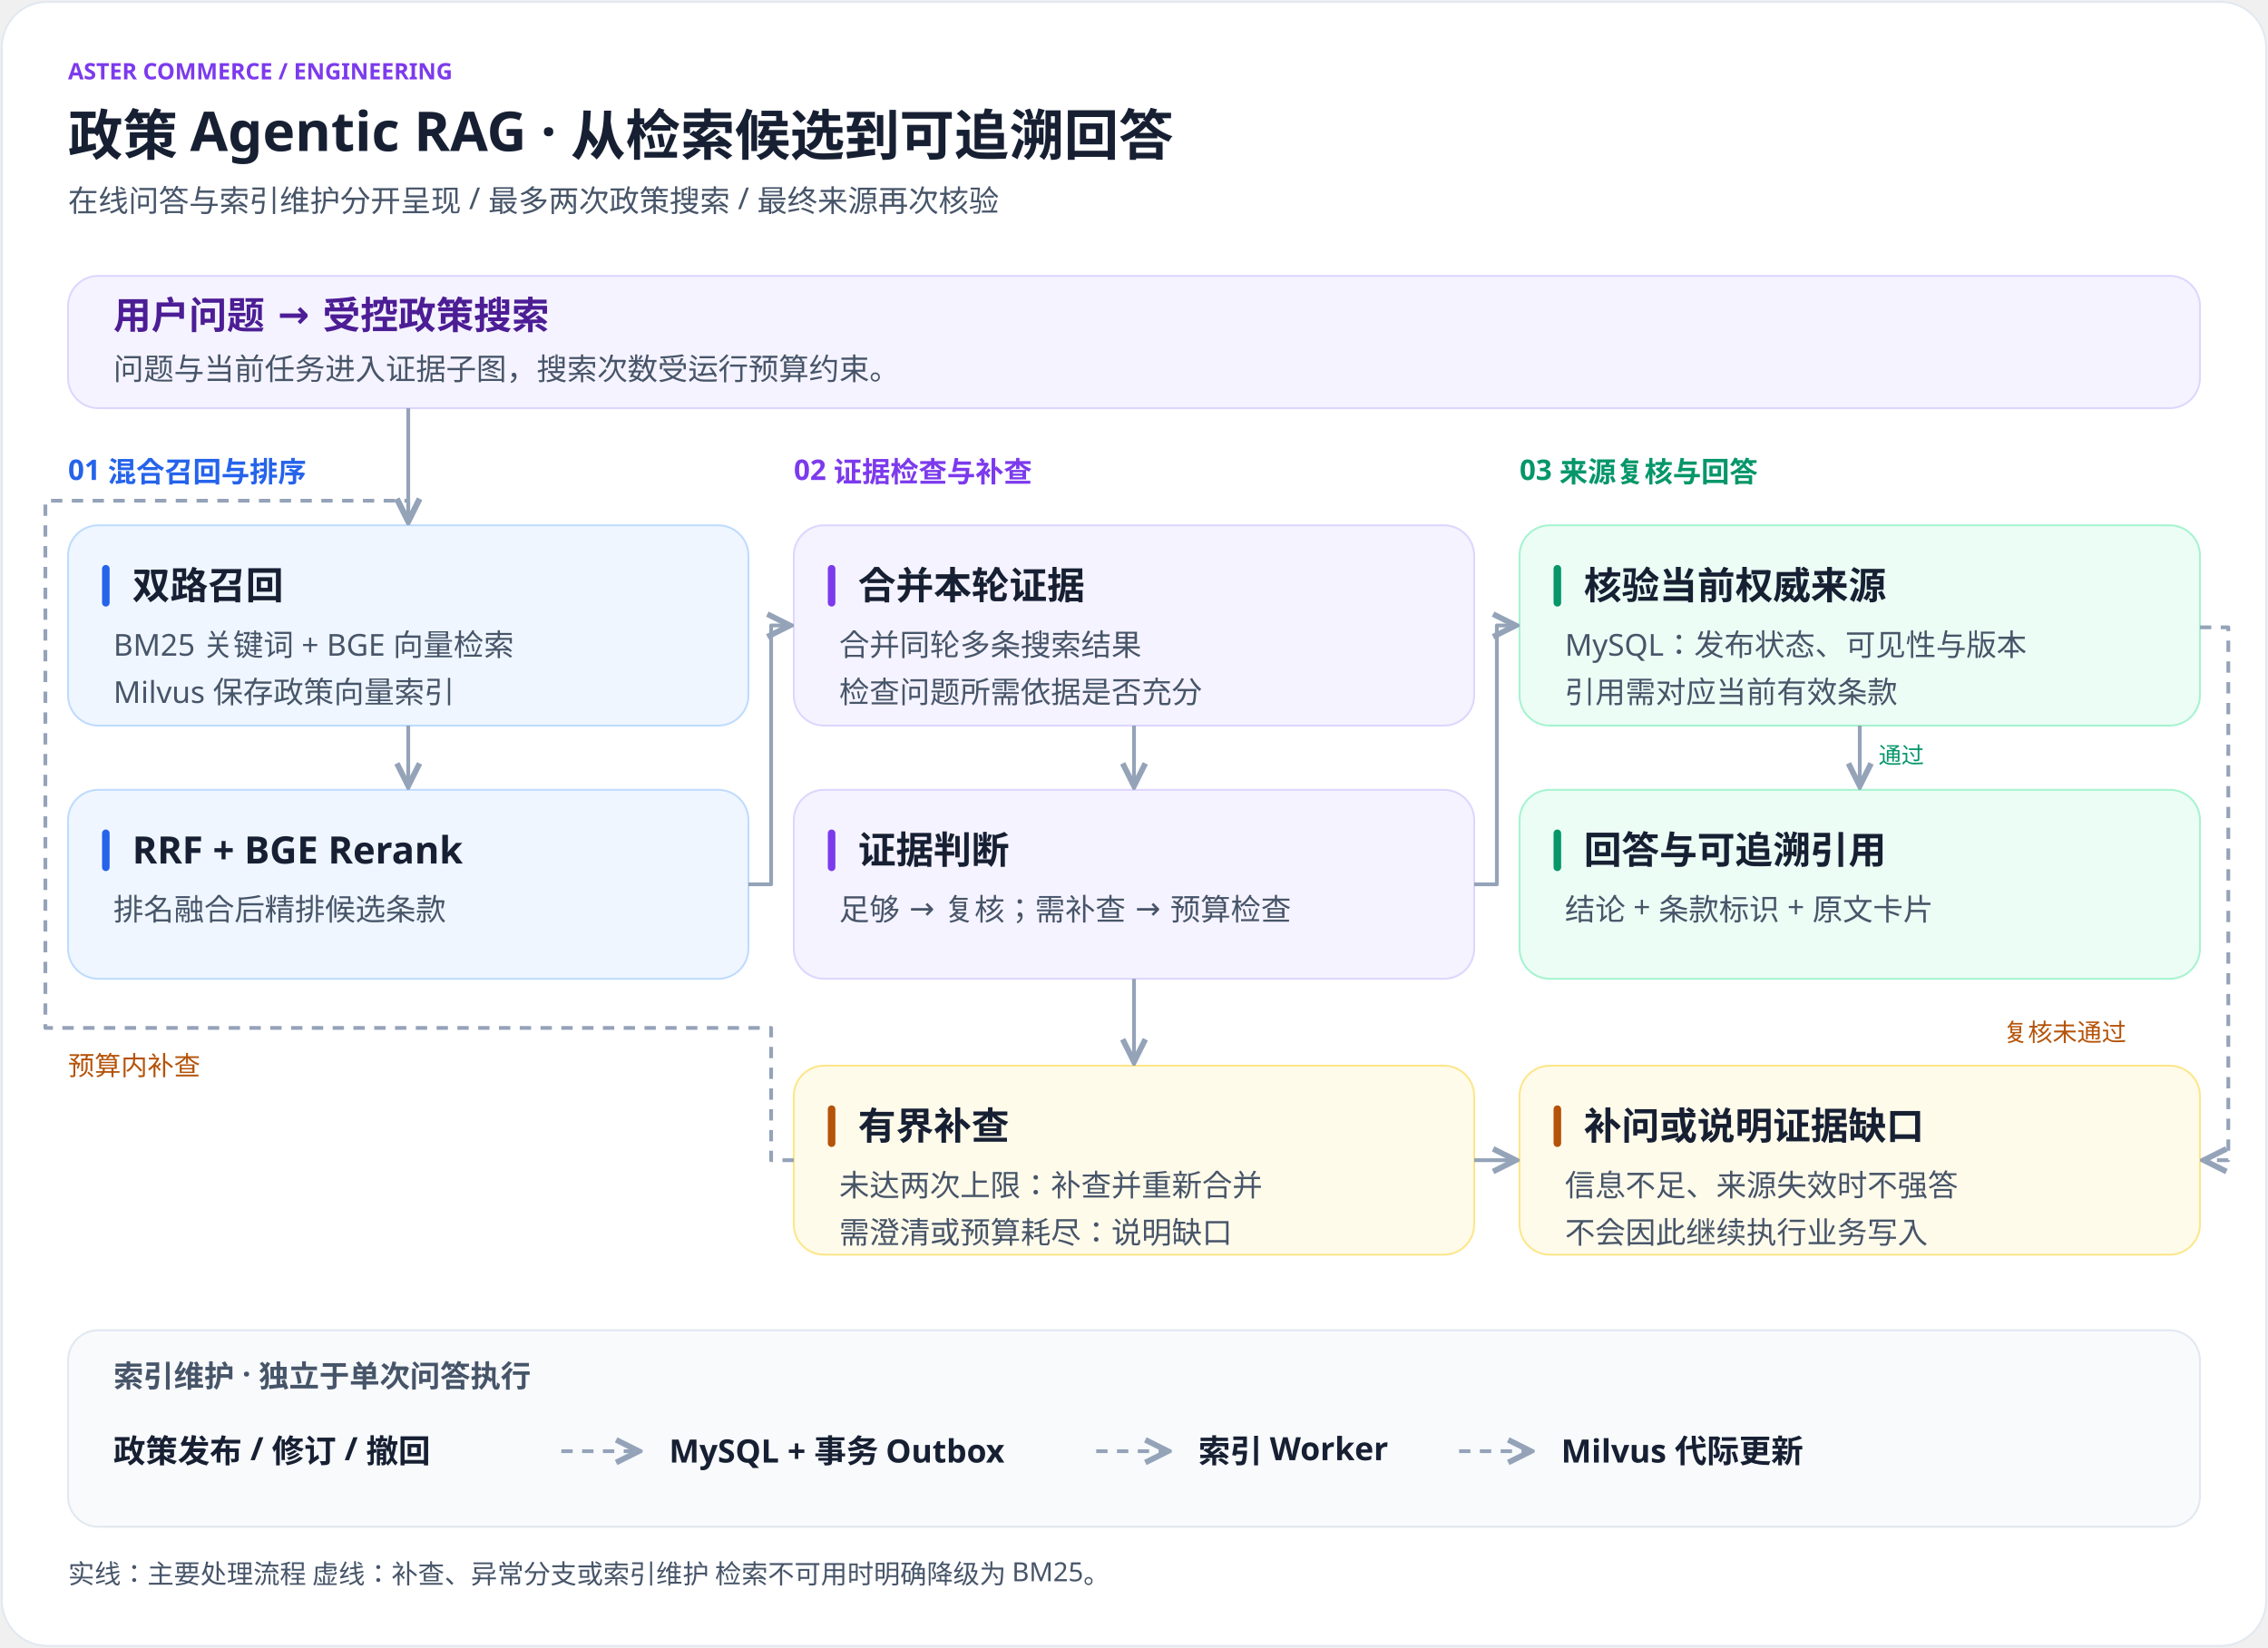
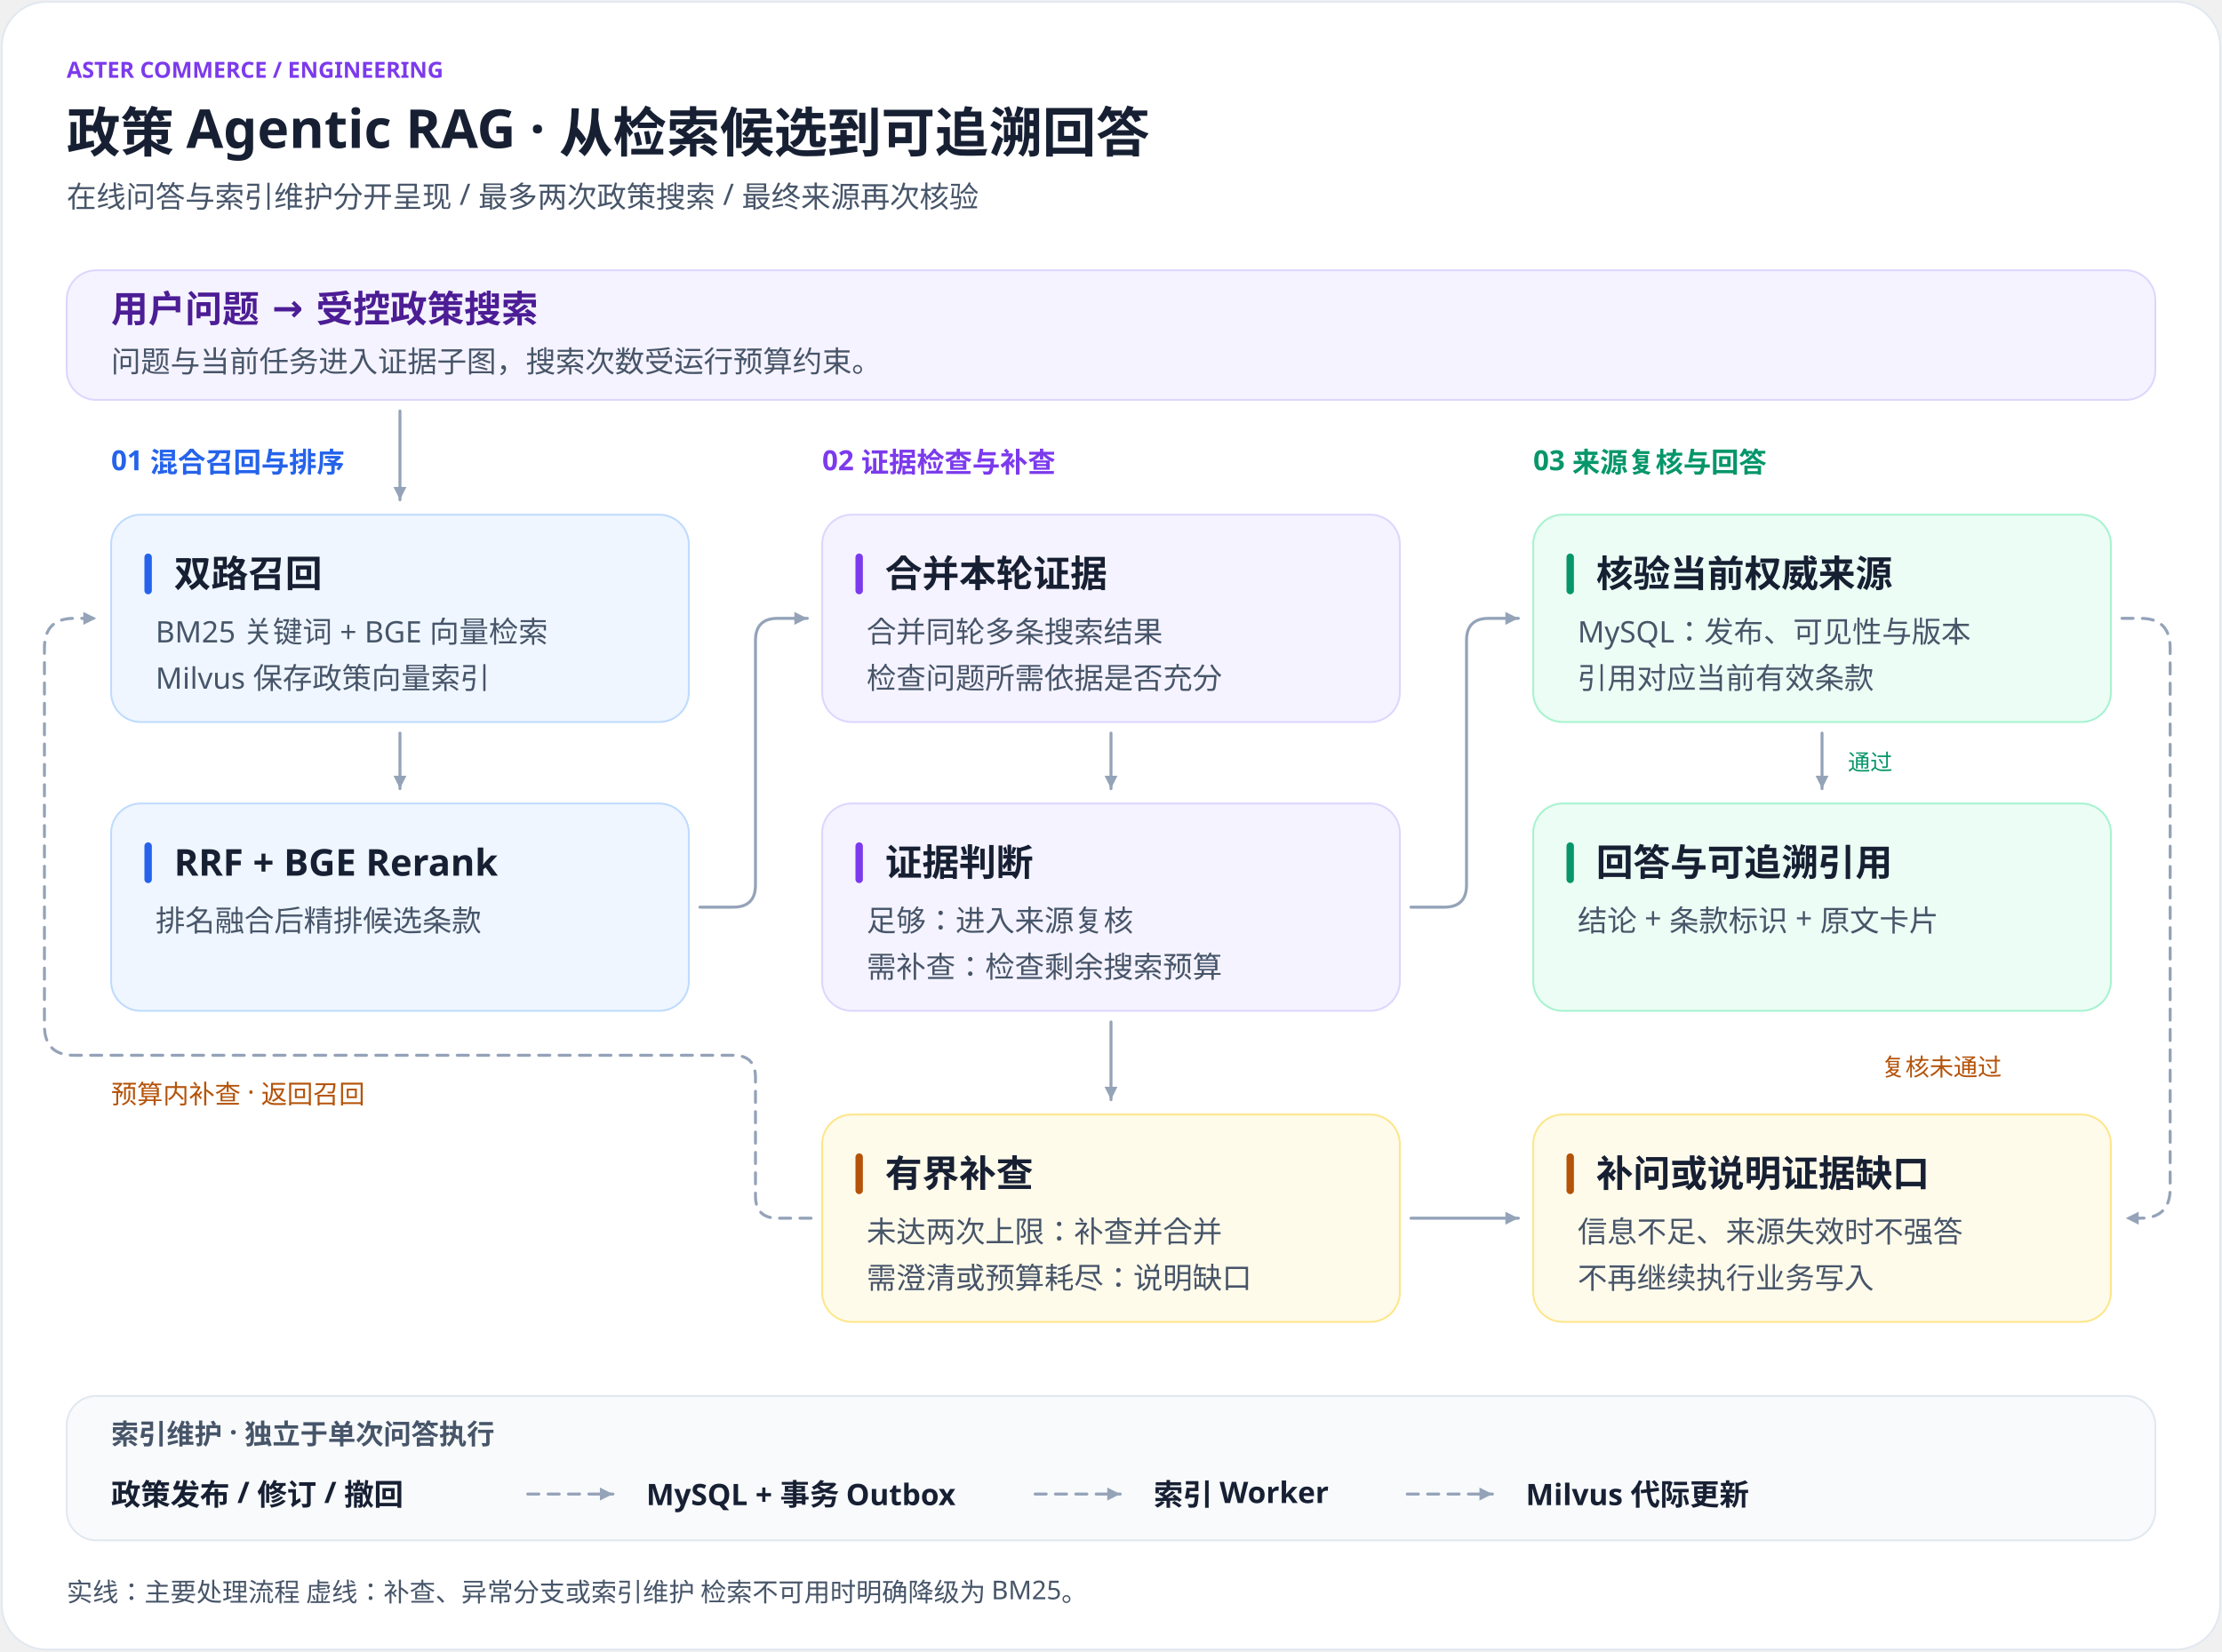
- <svg xmlns="http://www.w3.org/2000/svg" width="1200" height="872" viewBox="0 0 1200 872" role="img" aria-labelledby="title desc">
+ <svg xmlns="http://www.w3.org/2000/svg" width="1200" height="892" viewBox="0 0 1200 892" role="img" aria-labelledby="title desc">
  <defs>
-     <marker id="arrow" markerWidth="8" markerHeight="8" refX="7" refY="4" orient="auto">
-       <path d="M1 1 L7 4 L1 7" fill="none" stroke="#94a3b8" stroke-width="1.5" />
+     <marker id="arrow" markerUnits="userSpaceOnUse" markerWidth="9" markerHeight="9" refX="8" refY="4.5" orient="auto">
+       <path d="M1 1 L8 4.5 L1 8 Z" fill="#94a3b8" />
    </marker>
  </defs>
  <g font-family="Segoe UI, Microsoft YaHei, PingFang SC, sans-serif">
-     <rect x="1" y="1" width="1198" height="870" rx="24" fill="#ffffff" stroke="#e2e8f0" />
+     <rect x="1" y="1" width="1198" height="890" rx="24" fill="#ffffff" stroke="#e2e8f0" />
    <text x="36" y="42" font-size="12" fill="#7c3aed" font-weight="700">ASTER COMMERCE  /  ENGINEERING</text>
    <text x="36" y="82" font-size="29" fill="#172033" font-weight="700">政策 Agentic RAG · 从检索候选到可追溯回答</text>
    <text x="36" y="112" font-size="16" fill="#475569" font-weight="400">在线问答与索引维护分开呈现 / 最多两次政策搜索 / 最终来源再次核验</text>
    <rect x="36" y="146" width="1128" height="70" rx="16" fill="#f5f3ff" stroke="#ddd6fe" />
    <text x="60" y="174" font-size="20" fill="#4c1d95" font-weight="650">用户问题 → 受控政策搜索</text>
    <text x="60" y="201" font-size="16" fill="#475569" font-weight="400">问题与当前任务进入证据子图，搜索次数受运行预算约束。</text>
-     <path d="M216 216 V276" fill="none" stroke="#94a3b8" stroke-width="2" stroke-linejoin="round" marker-end="url(#arrow)" />
-     <text x="36" y="254" font-size="15" fill="#2563eb" font-weight="700">01  混合召回与排序</text>
-     <text x="420" y="254" font-size="15" fill="#7c3aed" font-weight="700">02  证据检查与补查</text>
-     <text x="804" y="254" font-size="15" fill="#059669" font-weight="700">03  来源复核与回答</text>
-     <rect x="36" y="278" width="360" height="106" rx="16" fill="#eff6ff" stroke="#bfdbfe" />
-     <rect x="54" y="299" width="4" height="22" rx="2" fill="#2563eb" />
-     <text x="70" y="317" font-size="20" fill="#172033" font-weight="650">双路召回</text>
-     <text x="60" y="347" font-size="16" fill="#475569" font-weight="400">BM25 关键词 + BGE 向量检索</text>
-     <text x="60" y="372" font-size="16" fill="#475569" font-weight="400">Milvus 保存政策向量索引</text>
-     <rect x="36" y="418" width="360" height="100" rx="16" fill="#eff6ff" stroke="#bfdbfe" />
-     <rect x="54" y="439" width="4" height="22" rx="2" fill="#2563eb" />
-     <text x="70" y="457" font-size="20" fill="#172033" font-weight="650">RRF + BGE Rerank</text>
-     <text x="60" y="487" font-size="16" fill="#475569" font-weight="400">排名融合后精排候选条款</text>
-     <path d="M216 384 V416" fill="none" stroke="#94a3b8" stroke-width="2" stroke-linejoin="round" marker-end="url(#arrow)" />
-     <rect x="420" y="278" width="360" height="106" rx="16" fill="#f5f3ff" stroke="#ddd6fe" />
-     <rect x="438" y="299" width="4" height="22" rx="2" fill="#7c3aed" />
-     <text x="454" y="317" font-size="20" fill="#172033" font-weight="650">合并本轮证据</text>
-     <text x="444" y="347" font-size="16" fill="#475569" font-weight="400">合并同轮多条搜索结果</text>
-     <text x="444" y="372" font-size="16" fill="#475569" font-weight="400">检查问题所需依据是否充分</text>
-     <rect x="420" y="418" width="360" height="100" rx="16" fill="#f5f3ff" stroke="#ddd6fe" />
-     <rect x="438" y="439" width="4" height="22" rx="2" fill="#7c3aed" />
-     <text x="454" y="457" font-size="20" fill="#172033" font-weight="650">证据判断</text>
-     <text x="444" y="487" font-size="16" fill="#475569" font-weight="400">足够 → 复核；需补查 → 预算检查</text>
-     <path d="M600 384 V416" fill="none" stroke="#94a3b8" stroke-width="2" stroke-linejoin="round" marker-end="url(#arrow)" />
-     <path d="M396 468 H408 V331 H418" fill="none" stroke="#94a3b8" stroke-width="2" stroke-linejoin="round" marker-end="url(#arrow)" />
-     <rect x="804" y="278" width="360" height="106" rx="16" fill="#ecfdf5" stroke="#a7f3d0" />
-     <rect x="822" y="299" width="4" height="22" rx="2" fill="#059669" />
-     <text x="838" y="317" font-size="20" fill="#172033" font-weight="650">核验当前权威来源</text>
-     <text x="828" y="347" font-size="16" fill="#475569" font-weight="400">MySQL：发布状态、可见性与版本</text>
-     <text x="828" y="372" font-size="16" fill="#475569" font-weight="400">引用需对应当前有效条款</text>
-     <rect x="804" y="418" width="360" height="100" rx="16" fill="#ecfdf5" stroke="#a7f3d0" />
-     <rect x="822" y="439" width="4" height="22" rx="2" fill="#059669" />
-     <text x="838" y="457" font-size="20" fill="#172033" font-weight="650">回答与可追溯引用</text>
-     <text x="828" y="487" font-size="16" fill="#475569" font-weight="400">结论 + 条款标识 + 原文卡片</text>
-     <path d="M984 384 V416" fill="none" stroke="#94a3b8" stroke-width="2" stroke-linejoin="round" marker-end="url(#arrow)" />
-     <text x="994" y="404" font-size="12" fill="#059669" font-weight="400">通过</text>
-     <path d="M780 468 H792 V331 H802" fill="none" stroke="#94a3b8" stroke-width="2" stroke-linejoin="round" marker-end="url(#arrow)" />
-     <rect x="420" y="564" width="360" height="100" rx="16" fill="#fffbeb" stroke="#fde68a" />
-     <rect x="438" y="585" width="4" height="22" rx="2" fill="#b45309" />
-     <text x="454" y="603" font-size="20" fill="#172033" font-weight="650">有界补查</text>
-     <text x="444" y="633" font-size="16" fill="#475569" font-weight="400">未达两次上限：补查并重新合并</text>
-     <text x="444" y="658" font-size="16" fill="#475569" font-weight="400">需澄清或预算耗尽：说明缺口</text>
-     <path d="M600 518 V562" fill="none" stroke="#94a3b8" stroke-width="2" stroke-linejoin="round" marker-end="url(#arrow)" />
-     <rect x="804" y="564" width="360" height="100" rx="16" fill="#fffbeb" stroke="#fde68a" />
-     <rect x="822" y="585" width="4" height="22" rx="2" fill="#b45309" />
-     <text x="838" y="603" font-size="20" fill="#172033" font-weight="650">补问或说明证据缺口</text>
-     <text x="828" y="633" font-size="16" fill="#475569" font-weight="400">信息不足、来源失效时不强答</text>
-     <text x="828" y="658" font-size="16" fill="#475569" font-weight="400">不会因此继续执行业务写入</text>
-     <path d="M780 614 H802" fill="none" stroke="#94a3b8" stroke-width="2" stroke-linejoin="round" marker-end="url(#arrow)" />
-     <path d="M1164 332 H1179 V614 H1166" fill="none" stroke="#94a3b8" stroke-width="2" stroke-linejoin="round" stroke-dasharray="6 5" marker-end="url(#arrow)" />
-     <text x="1060" y="551" font-size="13" fill="#b45309" font-weight="400">复核未通过</text>
-     <path d="M420 614 H408 V544 H24 V265 H216 V276" fill="none" stroke="#94a3b8" stroke-width="2" stroke-linejoin="round" stroke-dasharray="6 5" marker-end="url(#arrow)" />
-     <text x="36" y="569" font-size="14" fill="#b45309" font-weight="400">预算内补查</text>
-     <rect x="36" y="704" width="1128" height="104" rx="16" fill="#f8fafc" stroke="#e2e8f0" />
-     <text x="60" y="734" font-size="16" fill="#475569" font-weight="650">索引维护 · 独立于单次问答执行</text>
-     <text x="60" y="774" font-size="17" fill="#172033" font-weight="600">政策发布 / 修订 / 撤回</text>
-     <path d="M297 768 H338" fill="none" stroke="#94a3b8" stroke-width="2" stroke-linejoin="round" stroke-dasharray="6 5" marker-end="url(#arrow)" />
-     <text x="354" y="774" font-size="17" fill="#172033" font-weight="600">MySQL + 事务 Outbox</text>
-     <path d="M580 768 H618" fill="none" stroke="#94a3b8" stroke-width="2" stroke-linejoin="round" stroke-dasharray="6 5" marker-end="url(#arrow)" />
-     <text x="634" y="774" font-size="17" fill="#172033" font-weight="600">索引 Worker</text>
-     <path d="M772 768 H810" fill="none" stroke="#94a3b8" stroke-width="2" stroke-linejoin="round" stroke-dasharray="6 5" marker-end="url(#arrow)" />
-     <text x="826" y="774" font-size="17" fill="#172033" font-weight="600">Milvus 代际更新</text>
-     <text x="36" y="838" font-size="14" fill="#475569" font-weight="400">实线：主要处理流程    虚线：补查、异常分支或索引维护    检索不可用时明确降级为 BM25。</text>
+     <path d="M216 222 V270" fill="none" stroke="#94a3b8" stroke-width="1.6" stroke-linecap="round" stroke-linejoin="round" marker-end="url(#arrow)" />
+     <text x="60" y="254" font-size="15" fill="#2563eb" font-weight="700">01  混合召回与排序</text>
+     <text x="444" y="254" font-size="15" fill="#7c3aed" font-weight="700">02  证据检查与补查</text>
+     <text x="828" y="254" font-size="15" fill="#059669" font-weight="700">03  来源复核与回答</text>
+     <rect x="60" y="278" width="312" height="112" rx="16" fill="#eff6ff" stroke="#bfdbfe" />
+     <rect x="78" y="299" width="4" height="22" rx="2" fill="#2563eb" />
+     <text x="94" y="317" font-size="20" fill="#172033" font-weight="650">双路召回</text>
+     <text x="84" y="347" font-size="16" fill="#475569" font-weight="400">BM25 关键词 + BGE 向量检索</text>
+     <text x="84" y="372" font-size="16" fill="#475569" font-weight="400">Milvus 保存政策向量索引</text>
+     <rect x="60" y="434" width="312" height="112" rx="16" fill="#eff6ff" stroke="#bfdbfe" />
+     <rect x="78" y="455" width="4" height="22" rx="2" fill="#2563eb" />
+     <text x="94" y="473" font-size="20" fill="#172033" font-weight="650">RRF + BGE Rerank</text>
+     <text x="84" y="503" font-size="16" fill="#475569" font-weight="400">排名融合后精排候选条款</text>
+     <path d="M216 396 V426" fill="none" stroke="#94a3b8" stroke-width="1.6" stroke-linecap="round" stroke-linejoin="round" marker-end="url(#arrow)" />
+     <rect x="444" y="278" width="312" height="112" rx="16" fill="#f5f3ff" stroke="#ddd6fe" />
+     <rect x="462" y="299" width="4" height="22" rx="2" fill="#7c3aed" />
+     <text x="478" y="317" font-size="20" fill="#172033" font-weight="650">合并本轮证据</text>
+     <text x="468" y="347" font-size="16" fill="#475569" font-weight="400">合并同轮多条搜索结果</text>
+     <text x="468" y="372" font-size="16" fill="#475569" font-weight="400">检查问题所需依据是否充分</text>
+     <rect x="444" y="434" width="312" height="112" rx="16" fill="#f5f3ff" stroke="#ddd6fe" />
+     <rect x="462" y="455" width="4" height="22" rx="2" fill="#7c3aed" />
+     <text x="478" y="473" font-size="20" fill="#172033" font-weight="650">证据判断</text>
+     <text x="468" y="503" font-size="16" fill="#475569" font-weight="400">足够：进入来源复核</text>
+     <text x="468" y="528" font-size="16" fill="#475569" font-weight="400">需补查：检查剩余搜索预算</text>
+     <path d="M600 396 V426" fill="none" stroke="#94a3b8" stroke-width="1.6" stroke-linecap="round" stroke-linejoin="round" marker-end="url(#arrow)" />
+     <path d="M378 490 H396 Q408 490 408 478 V346 Q408 334 420 334 H436" fill="none" stroke="#94a3b8" stroke-width="1.6" stroke-linecap="round" stroke-linejoin="round" marker-end="url(#arrow)" />
+     <rect x="828" y="278" width="312" height="112" rx="16" fill="#ecfdf5" stroke="#a7f3d0" />
+     <rect x="846" y="299" width="4" height="22" rx="2" fill="#059669" />
+     <text x="862" y="317" font-size="20" fill="#172033" font-weight="650">核验当前权威来源</text>
+     <text x="852" y="347" font-size="16" fill="#475569" font-weight="400">MySQL：发布、可见性与版本</text>
+     <text x="852" y="372" font-size="16" fill="#475569" font-weight="400">引用对应当前有效条款</text>
+     <rect x="828" y="434" width="312" height="112" rx="16" fill="#ecfdf5" stroke="#a7f3d0" />
+     <rect x="846" y="455" width="4" height="22" rx="2" fill="#059669" />
+     <text x="862" y="473" font-size="20" fill="#172033" font-weight="650">回答与可追溯引用</text>
+     <text x="852" y="503" font-size="16" fill="#475569" font-weight="400">结论 + 条款标识 + 原文卡片</text>
+     <path d="M984 396 V426" fill="none" stroke="#94a3b8" stroke-width="1.6" stroke-linecap="round" stroke-linejoin="round" marker-end="url(#arrow)" />
+     <text x="998" y="416" font-size="12" fill="#059669" font-weight="400">通过</text>
+     <path d="M762 490 H780 Q792 490 792 478 V346 Q792 334 804 334 H820" fill="none" stroke="#94a3b8" stroke-width="1.6" stroke-linecap="round" stroke-linejoin="round" marker-end="url(#arrow)" />
+     <rect x="444" y="602" width="312" height="112" rx="16" fill="#fffbeb" stroke="#fde68a" />
+     <rect x="462" y="623" width="4" height="22" rx="2" fill="#b45309" />
+     <text x="478" y="641" font-size="20" fill="#172033" font-weight="650">有界补查</text>
+     <text x="468" y="671" font-size="16" fill="#475569" font-weight="400">未达两次上限：补查并合并</text>
+     <text x="468" y="696" font-size="16" fill="#475569" font-weight="400">需澄清或预算耗尽：说明缺口</text>
+     <path d="M600 552 V594" fill="none" stroke="#94a3b8" stroke-width="1.6" stroke-linecap="round" stroke-linejoin="round" marker-end="url(#arrow)" />
+     <rect x="828" y="602" width="312" height="112" rx="16" fill="#fffbeb" stroke="#fde68a" />
+     <rect x="846" y="623" width="4" height="22" rx="2" fill="#b45309" />
+     <text x="862" y="641" font-size="20" fill="#172033" font-weight="650">补问或说明证据缺口</text>
+     <text x="852" y="671" font-size="16" fill="#475569" font-weight="400">信息不足、来源失效时不强答</text>
+     <text x="852" y="696" font-size="16" fill="#475569" font-weight="400">不再继续执行业务写入</text>
+     <path d="M762 658 H820" fill="none" stroke="#94a3b8" stroke-width="1.6" stroke-linecap="round" stroke-linejoin="round" marker-end="url(#arrow)" />
+     <path d="M1146 334 H1156 Q1172 334 1172 350 V642 Q1172 658 1156 658 H1148" fill="none" stroke="#94a3b8" stroke-width="1.6" stroke-linecap="round" stroke-linejoin="round" stroke-dasharray="6 5" marker-end="url(#arrow)" />
+     <text x="1016" y="581" font-size="13" fill="#b45309" font-weight="400">复核未通过</text>
+     <path d="M438 658 H420 Q408 658 408 646 V582 Q408 570 396 570 H40 Q24 570 24 554 V350 Q24 334 40 334 H52" fill="none" stroke="#94a3b8" stroke-width="1.6" stroke-linecap="round" stroke-linejoin="round" stroke-dasharray="6 5" marker-end="url(#arrow)" />
+     <text x="60" y="596" font-size="14" fill="#b45309" font-weight="400">预算内补查 · 返回召回</text>
+     <rect x="36" y="754" width="1128" height="78" rx="16" fill="#f8fafc" stroke="#e2e8f0" />
+     <text x="60" y="780" font-size="15" fill="#475569" font-weight="650">索引维护 · 独立于单次问答执行</text>
+     <text x="60" y="813" font-size="16" fill="#172033" font-weight="600">政策发布 / 修订 / 撤回</text>
+     <path d="M285 807 H331" fill="none" stroke="#94a3b8" stroke-width="1.6" stroke-linecap="round" stroke-linejoin="round" stroke-dasharray="6 5" marker-end="url(#arrow)" />
+     <text x="349" y="813" font-size="16" fill="#172033" font-weight="600">MySQL + 事务 Outbox</text>
+     <path d="M559 807 H605" fill="none" stroke="#94a3b8" stroke-width="1.6" stroke-linecap="round" stroke-linejoin="round" stroke-dasharray="6 5" marker-end="url(#arrow)" />
+     <text x="623" y="813" font-size="16" fill="#172033" font-weight="600">索引 Worker</text>
+     <path d="M760 807 H806" fill="none" stroke="#94a3b8" stroke-width="1.6" stroke-linecap="round" stroke-linejoin="round" stroke-dasharray="6 5" marker-end="url(#arrow)" />
+     <text x="824" y="813" font-size="16" fill="#172033" font-weight="600">Milvus 代际更新</text>
+     <text x="36" y="865" font-size="14" fill="#475569" font-weight="400">实线：主要处理流程    虚线：补查、异常分支或索引维护    检索不可用时明确降级为 BM25。</text>
  </g>
</svg>
